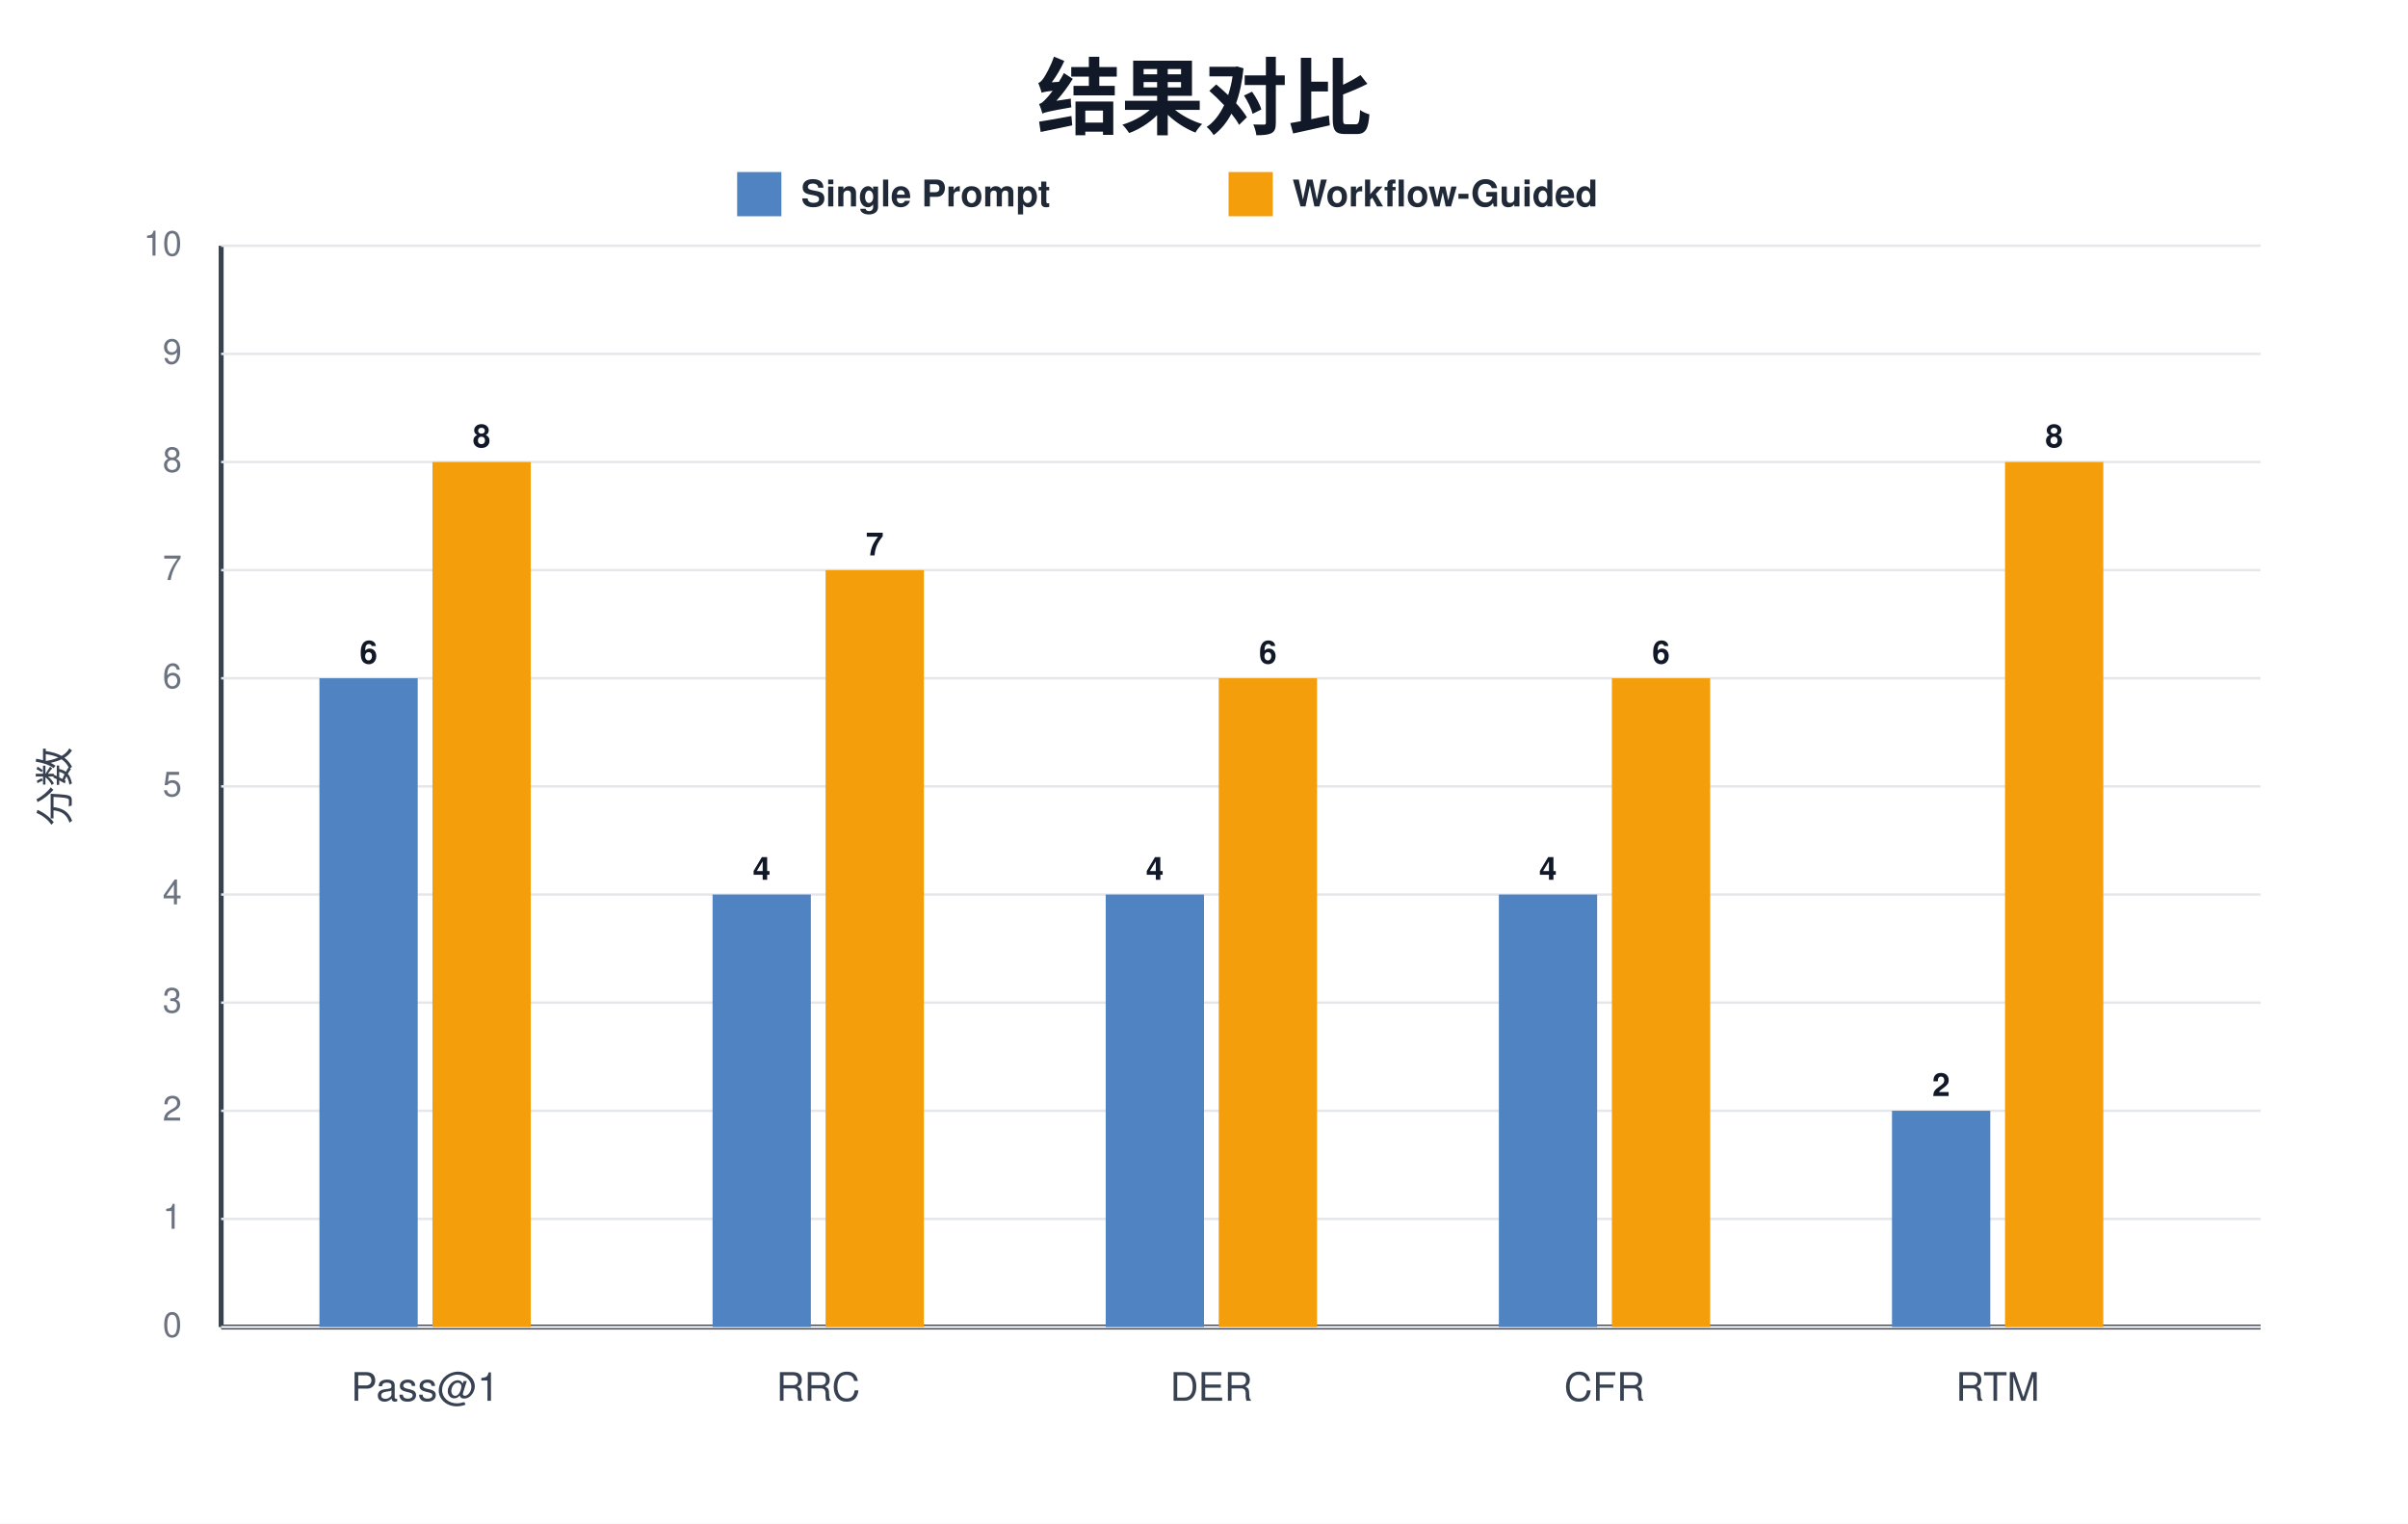
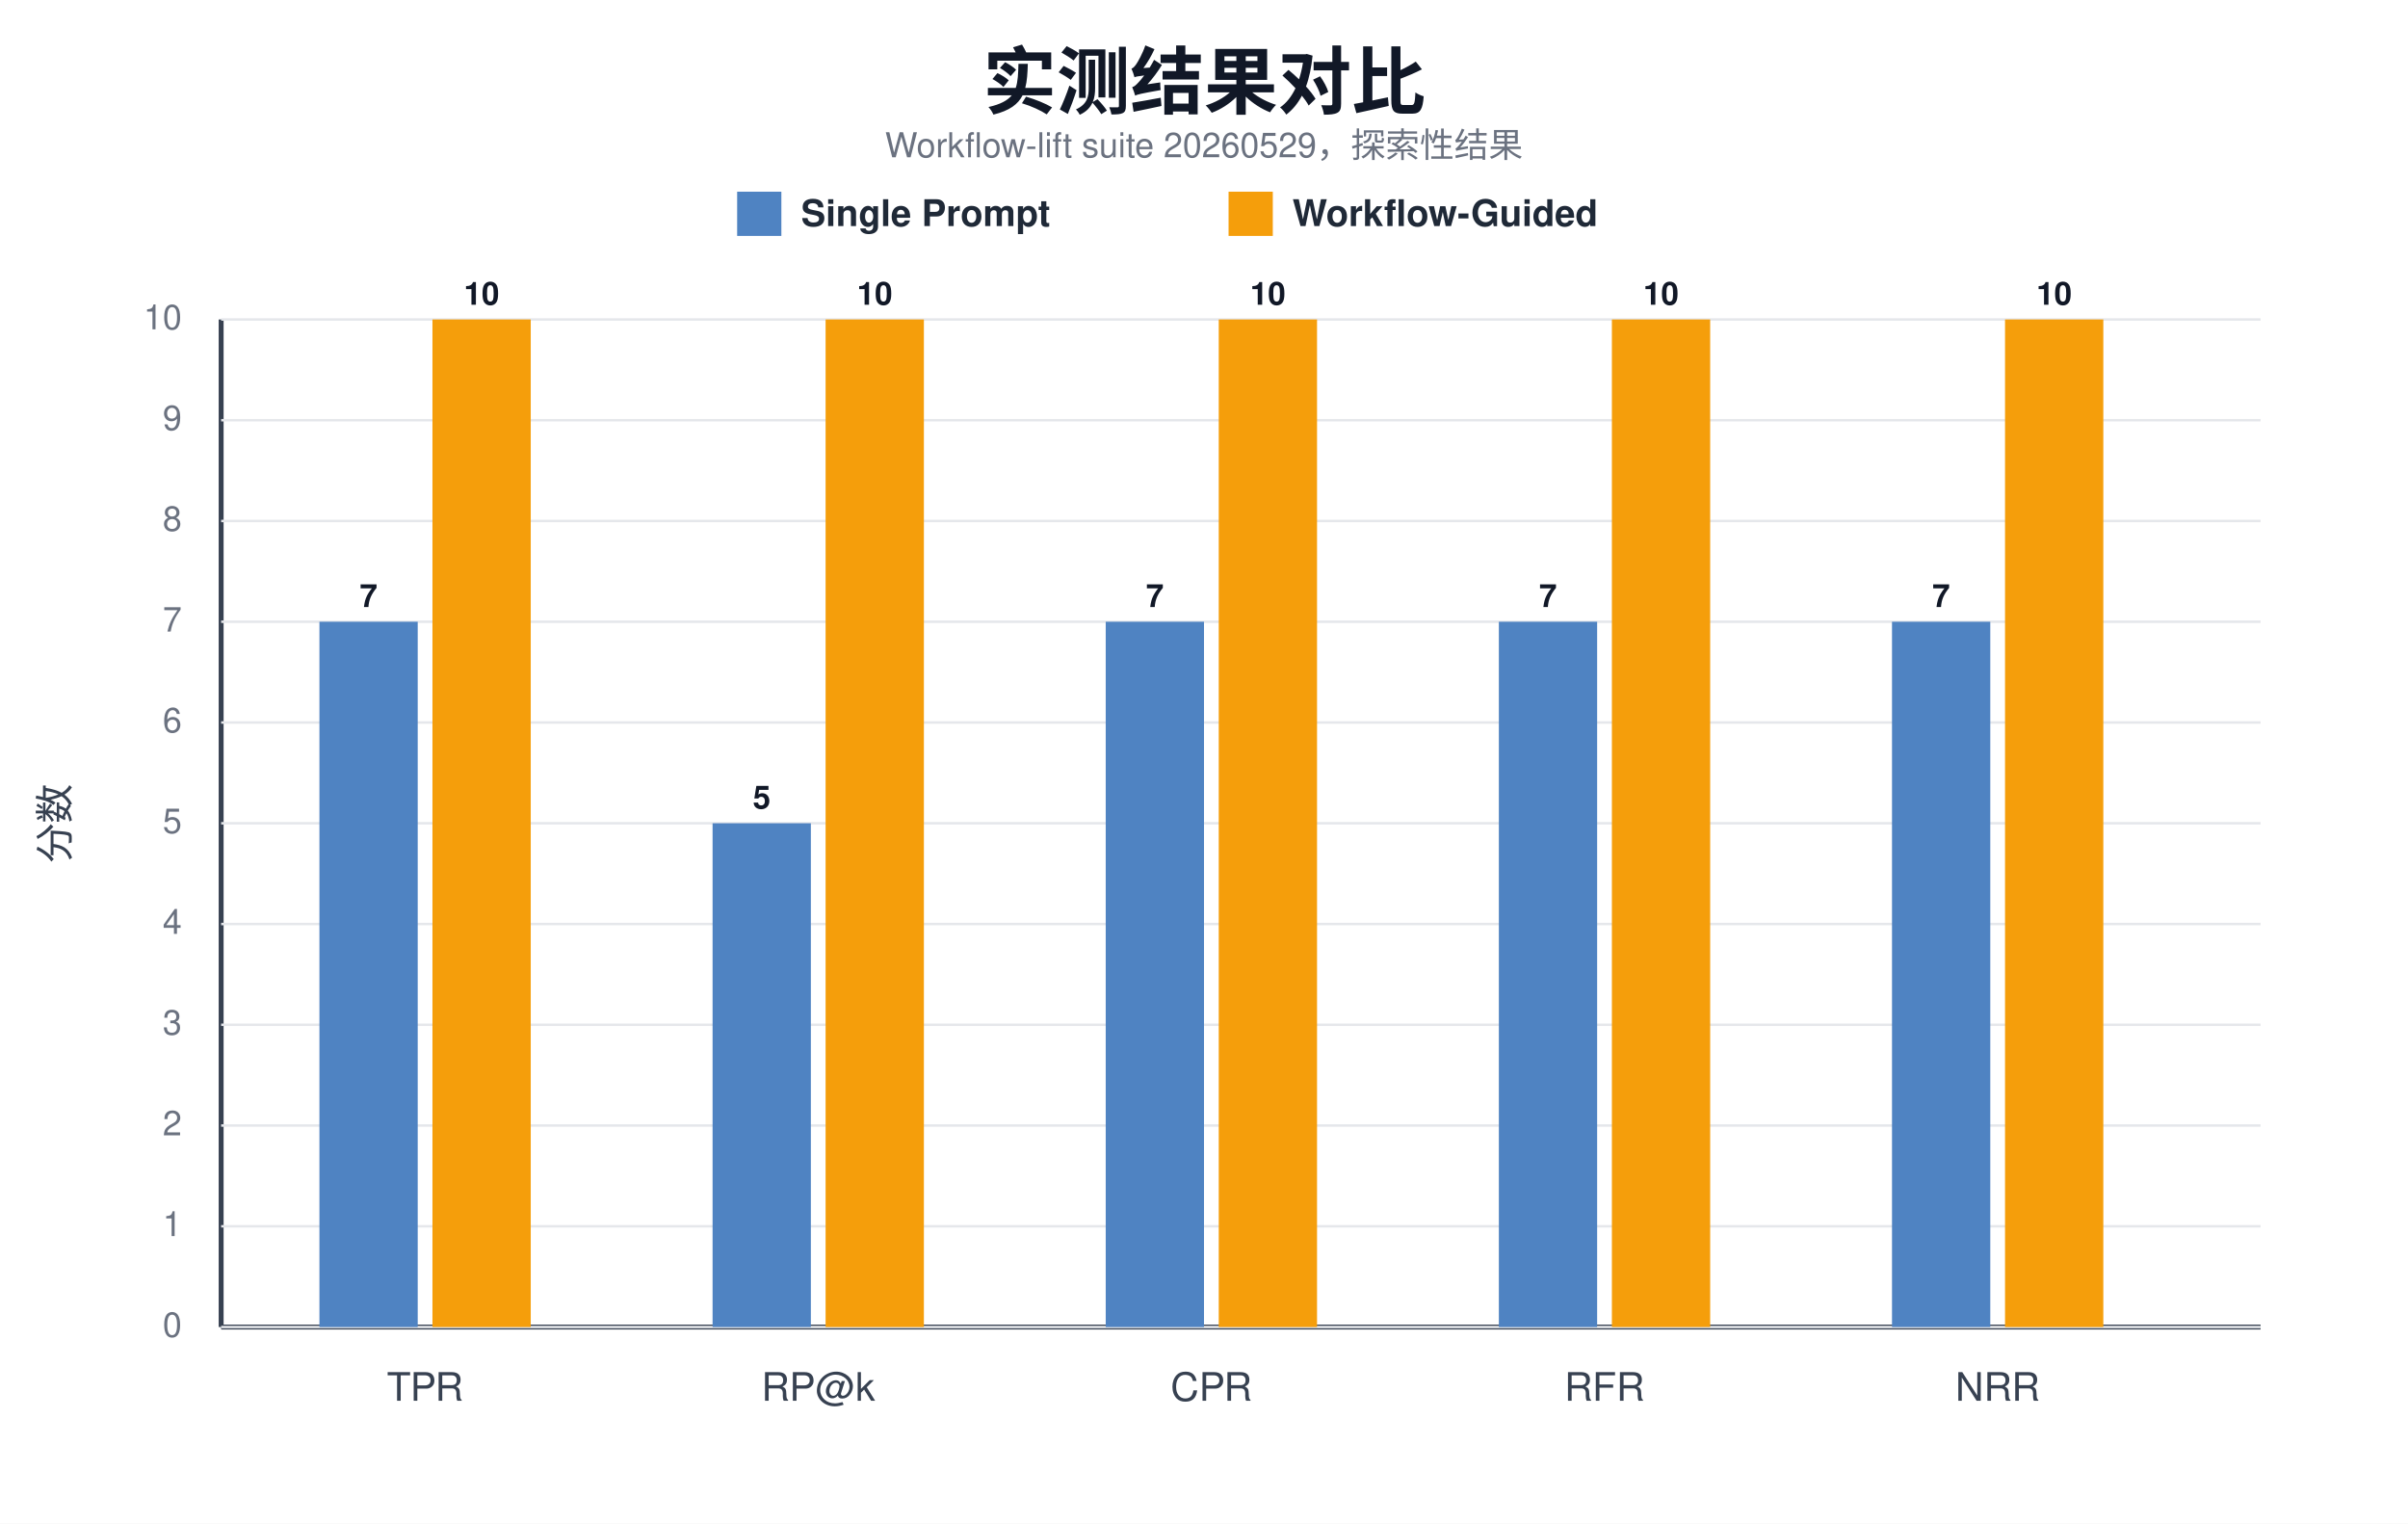
<svg xmlns="http://www.w3.org/2000/svg" width="980" height="620" viewBox="0 0 980 620" role="img" aria-labelledby="title desc">
  <style>
    .bg { fill: #ffffff; }
-     .title { font: 700 34px -apple-system,BlinkMacSystemFont,Segoe UI,Helvetica,Arial,sans-serif; fill: #111827; }
+     .title { font: 700 30px -apple-system,BlinkMacSystemFont,Segoe UI,Helvetica,Arial,sans-serif; fill: #111827; }
+     .subtitle { font: 500 14px -apple-system,BlinkMacSystemFont,Segoe UI,Helvetica,Arial,sans-serif; fill: #6b7280; }
    .label { font: 500 16px -apple-system,BlinkMacSystemFont,Segoe UI,Helvetica,Arial,sans-serif; fill: #374151; }
    .tick { font: 500 14px -apple-system,BlinkMacSystemFont,Segoe UI,Helvetica,Arial,sans-serif; fill: #6b7280; }
    .axis { stroke: #374151; stroke-width: 2; }
    .grid { stroke: #e5e7eb; stroke-width: 1; }
    .legend { font: 600 15px -apple-system,BlinkMacSystemFont,Segoe UI,Helvetica,Arial,sans-serif; fill: #1f2937; }
    .value { font: 600 13px -apple-system,BlinkMacSystemFont,Segoe UI,Helvetica,Arial,sans-serif; fill: #111827; }
  </style>
  <rect class="bg" width="980" height="620" />
-   <text class="title" x="490" y="52" text-anchor="middle">结果对比</text>
-   <rect x="300" y="70" width="18" height="18" fill="#4f83c2" />
-   <text class="legend" x="326" y="84">Single Prompt</text>
-   <rect x="500" y="70" width="18" height="18" fill="#f59e0b" />
-   <text class="legend" x="526" y="84">Workflow-Guided</text>
+   <text class="title" x="490" y="44" text-anchor="middle">实测结果对比</text>
+   <text class="subtitle" x="490" y="64" text-anchor="middle">Workflow-lift suite 20260529，探索性结果</text>
+   <rect x="300" y="78" width="18" height="18" fill="#4f83c2" />
+   <text class="legend" x="326" y="92">Single Prompt</text>
+   <rect x="500" y="78" width="18" height="18" fill="#f59e0b" />
+   <text class="legend" x="526" y="92">Workflow-Guided</text>
  <line class="axis" x1="90" y1="540" x2="920" y2="540" />
-   <line class="axis" x1="90" y1="100" x2="90" y2="540" />
+   <line class="axis" x1="90" y1="130" x2="90" y2="540" />
  <line class="grid" x1="90" y1="540" x2="920" y2="540" />
-   <line class="grid" x1="90" y1="496" x2="920" y2="496" />
-   <line class="grid" x1="90" y1="452" x2="920" y2="452" />
-   <line class="grid" x1="90" y1="408" x2="920" y2="408" />
-   <line class="grid" x1="90" y1="364" x2="920" y2="364" />
-   <line class="grid" x1="90" y1="320" x2="920" y2="320" />
-   <line class="grid" x1="90" y1="276" x2="920" y2="276" />
-   <line class="grid" x1="90" y1="232" x2="920" y2="232" />
-   <line class="grid" x1="90" y1="188" x2="920" y2="188" />
-   <line class="grid" x1="90" y1="144" x2="920" y2="144" />
-   <line class="grid" x1="90" y1="100" x2="920" y2="100" />
+   <line class="grid" x1="90" y1="499" x2="920" y2="499" />
+   <line class="grid" x1="90" y1="458" x2="920" y2="458" />
+   <line class="grid" x1="90" y1="417" x2="920" y2="417" />
+   <line class="grid" x1="90" y1="376" x2="920" y2="376" />
+   <line class="grid" x1="90" y1="335" x2="920" y2="335" />
+   <line class="grid" x1="90" y1="294" x2="920" y2="294" />
+   <line class="grid" x1="90" y1="253" x2="920" y2="253" />
+   <line class="grid" x1="90" y1="212" x2="920" y2="212" />
+   <line class="grid" x1="90" y1="171" x2="920" y2="171" />
+   <line class="grid" x1="90" y1="130" x2="920" y2="130" />
  <text class="tick" x="74" y="544" text-anchor="end">0</text>
-   <text class="tick" x="74" y="500" text-anchor="end">1</text>
-   <text class="tick" x="74" y="456" text-anchor="end">2</text>
-   <text class="tick" x="74" y="412" text-anchor="end">3</text>
-   <text class="tick" x="74" y="368" text-anchor="end">4</text>
-   <text class="tick" x="74" y="324" text-anchor="end">5</text>
-   <text class="tick" x="74" y="280" text-anchor="end">6</text>
-   <text class="tick" x="74" y="236" text-anchor="end">7</text>
-   <text class="tick" x="74" y="192" text-anchor="end">8</text>
-   <text class="tick" x="74" y="148" text-anchor="end">9</text>
-   <text class="tick" x="74" y="104" text-anchor="end">10</text>
-   <text class="label" transform="translate(28 320) rotate(-90)" text-anchor="middle">分数</text>
-   <rect x="130" y="276" width="40" height="264" fill="#4f83c2" />
-   <rect x="176" y="188" width="40" height="352" fill="#f59e0b" />
-   <text class="value" x="150" y="270" text-anchor="middle">6</text>
-   <text class="value" x="196" y="182" text-anchor="middle">8</text>
-   <text class="label" x="173" y="570" text-anchor="middle">Pass@1</text>
-   <rect x="290" y="364" width="40" height="176" fill="#4f83c2" />
-   <rect x="336" y="232" width="40" height="308" fill="#f59e0b" />
-   <text class="value" x="310" y="358" text-anchor="middle">4</text>
-   <text class="value" x="356" y="226" text-anchor="middle">7</text>
-   <text class="label" x="333" y="570" text-anchor="middle">RRC</text>
-   <rect x="450" y="364" width="40" height="176" fill="#4f83c2" />
-   <rect x="496" y="276" width="40" height="264" fill="#f59e0b" />
-   <text class="value" x="470" y="358" text-anchor="middle">4</text>
-   <text class="value" x="516" y="270" text-anchor="middle">6</text>
-   <text class="label" x="493" y="570" text-anchor="middle">DER</text>
-   <rect x="610" y="364" width="40" height="176" fill="#4f83c2" />
-   <rect x="656" y="276" width="40" height="264" fill="#f59e0b" />
-   <text class="value" x="630" y="358" text-anchor="middle">4</text>
-   <text class="value" x="676" y="270" text-anchor="middle">6</text>
-   <text class="label" x="653" y="570" text-anchor="middle">CFR</text>
-   <rect x="770" y="452" width="40" height="88" fill="#4f83c2" />
-   <rect x="816" y="188" width="40" height="352" fill="#f59e0b" />
-   <text class="value" x="790" y="446" text-anchor="middle">2</text>
-   <text class="value" x="836" y="182" text-anchor="middle">8</text>
-   <text class="label" x="813" y="570" text-anchor="middle">RTM</text>
+   <text class="tick" x="74" y="503" text-anchor="end">1</text>
+   <text class="tick" x="74" y="462" text-anchor="end">2</text>
+   <text class="tick" x="74" y="421" text-anchor="end">3</text>
+   <text class="tick" x="74" y="380" text-anchor="end">4</text>
+   <text class="tick" x="74" y="339" text-anchor="end">5</text>
+   <text class="tick" x="74" y="298" text-anchor="end">6</text>
+   <text class="tick" x="74" y="257" text-anchor="end">7</text>
+   <text class="tick" x="74" y="216" text-anchor="end">8</text>
+   <text class="tick" x="74" y="175" text-anchor="end">9</text>
+   <text class="tick" x="74" y="134" text-anchor="end">10</text>
+   <text class="label" transform="translate(28 335) rotate(-90)" text-anchor="middle">分数</text>
+   <rect x="130" y="253" width="40" height="287" fill="#4f83c2" />
+   <rect x="176" y="130" width="40" height="410" fill="#f59e0b" />
+   <text class="value" x="150" y="247" text-anchor="middle">7</text>
+   <text class="value" x="196" y="124" text-anchor="middle">10</text>
+   <text class="label" x="173" y="570" text-anchor="middle">TPR</text>
+   <rect x="290" y="335" width="40" height="205" fill="#4f83c2" />
+   <rect x="336" y="130" width="40" height="410" fill="#f59e0b" />
+   <text class="value" x="310" y="329" text-anchor="middle">5</text>
+   <text class="value" x="356" y="124" text-anchor="middle">10</text>
+   <text class="label" x="333" y="570" text-anchor="middle">RP@k</text>
+   <rect x="450" y="253" width="40" height="287" fill="#4f83c2" />
+   <rect x="496" y="130" width="40" height="410" fill="#f59e0b" />
+   <text class="value" x="470" y="247" text-anchor="middle">7</text>
+   <text class="value" x="516" y="124" text-anchor="middle">10</text>
+   <text class="label" x="493" y="570" text-anchor="middle">CPR</text>
+   <rect x="610" y="253" width="40" height="287" fill="#4f83c2" />
+   <rect x="656" y="130" width="40" height="410" fill="#f59e0b" />
+   <text class="value" x="630" y="247" text-anchor="middle">7</text>
+   <text class="value" x="676" y="124" text-anchor="middle">10</text>
+   <text class="label" x="653" y="570" text-anchor="middle">RFR</text>
+   <rect x="770" y="253" width="40" height="287" fill="#4f83c2" />
+   <rect x="816" y="130" width="40" height="410" fill="#f59e0b" />
+   <text class="value" x="790" y="247" text-anchor="middle">7</text>
+   <text class="value" x="836" y="124" text-anchor="middle">10</text>
+   <text class="label" x="813" y="570" text-anchor="middle">NRR</text>
</svg>
